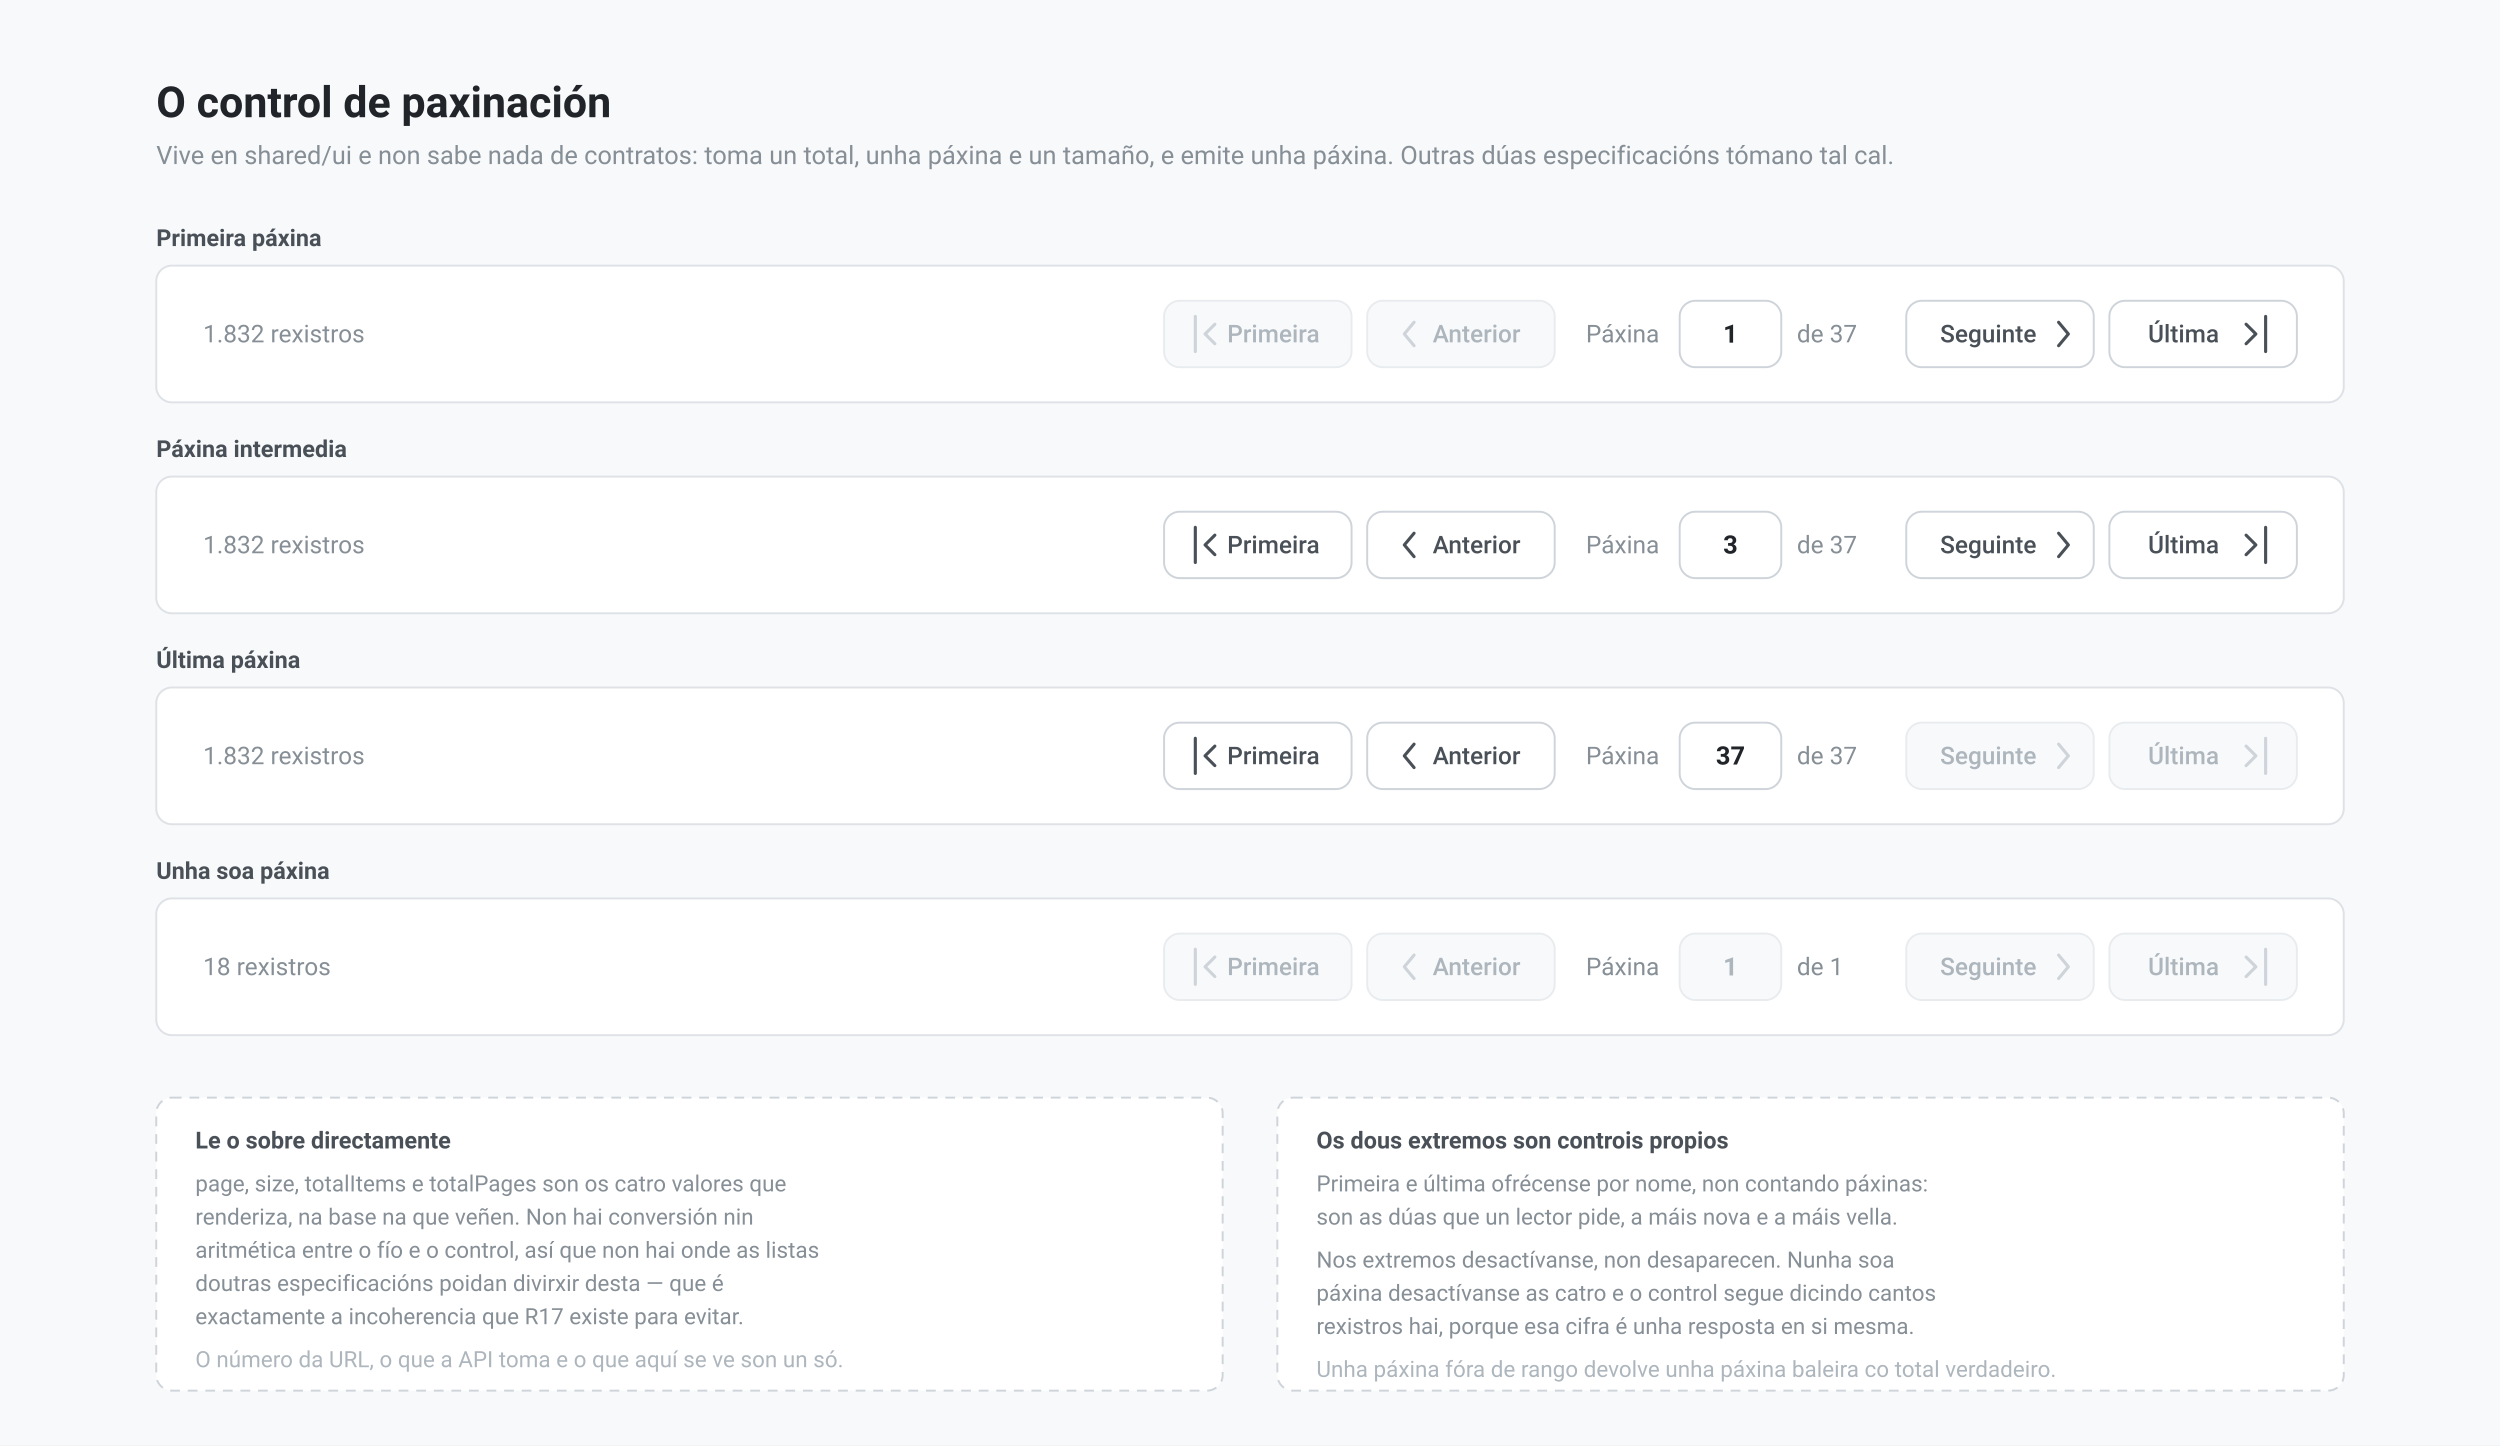
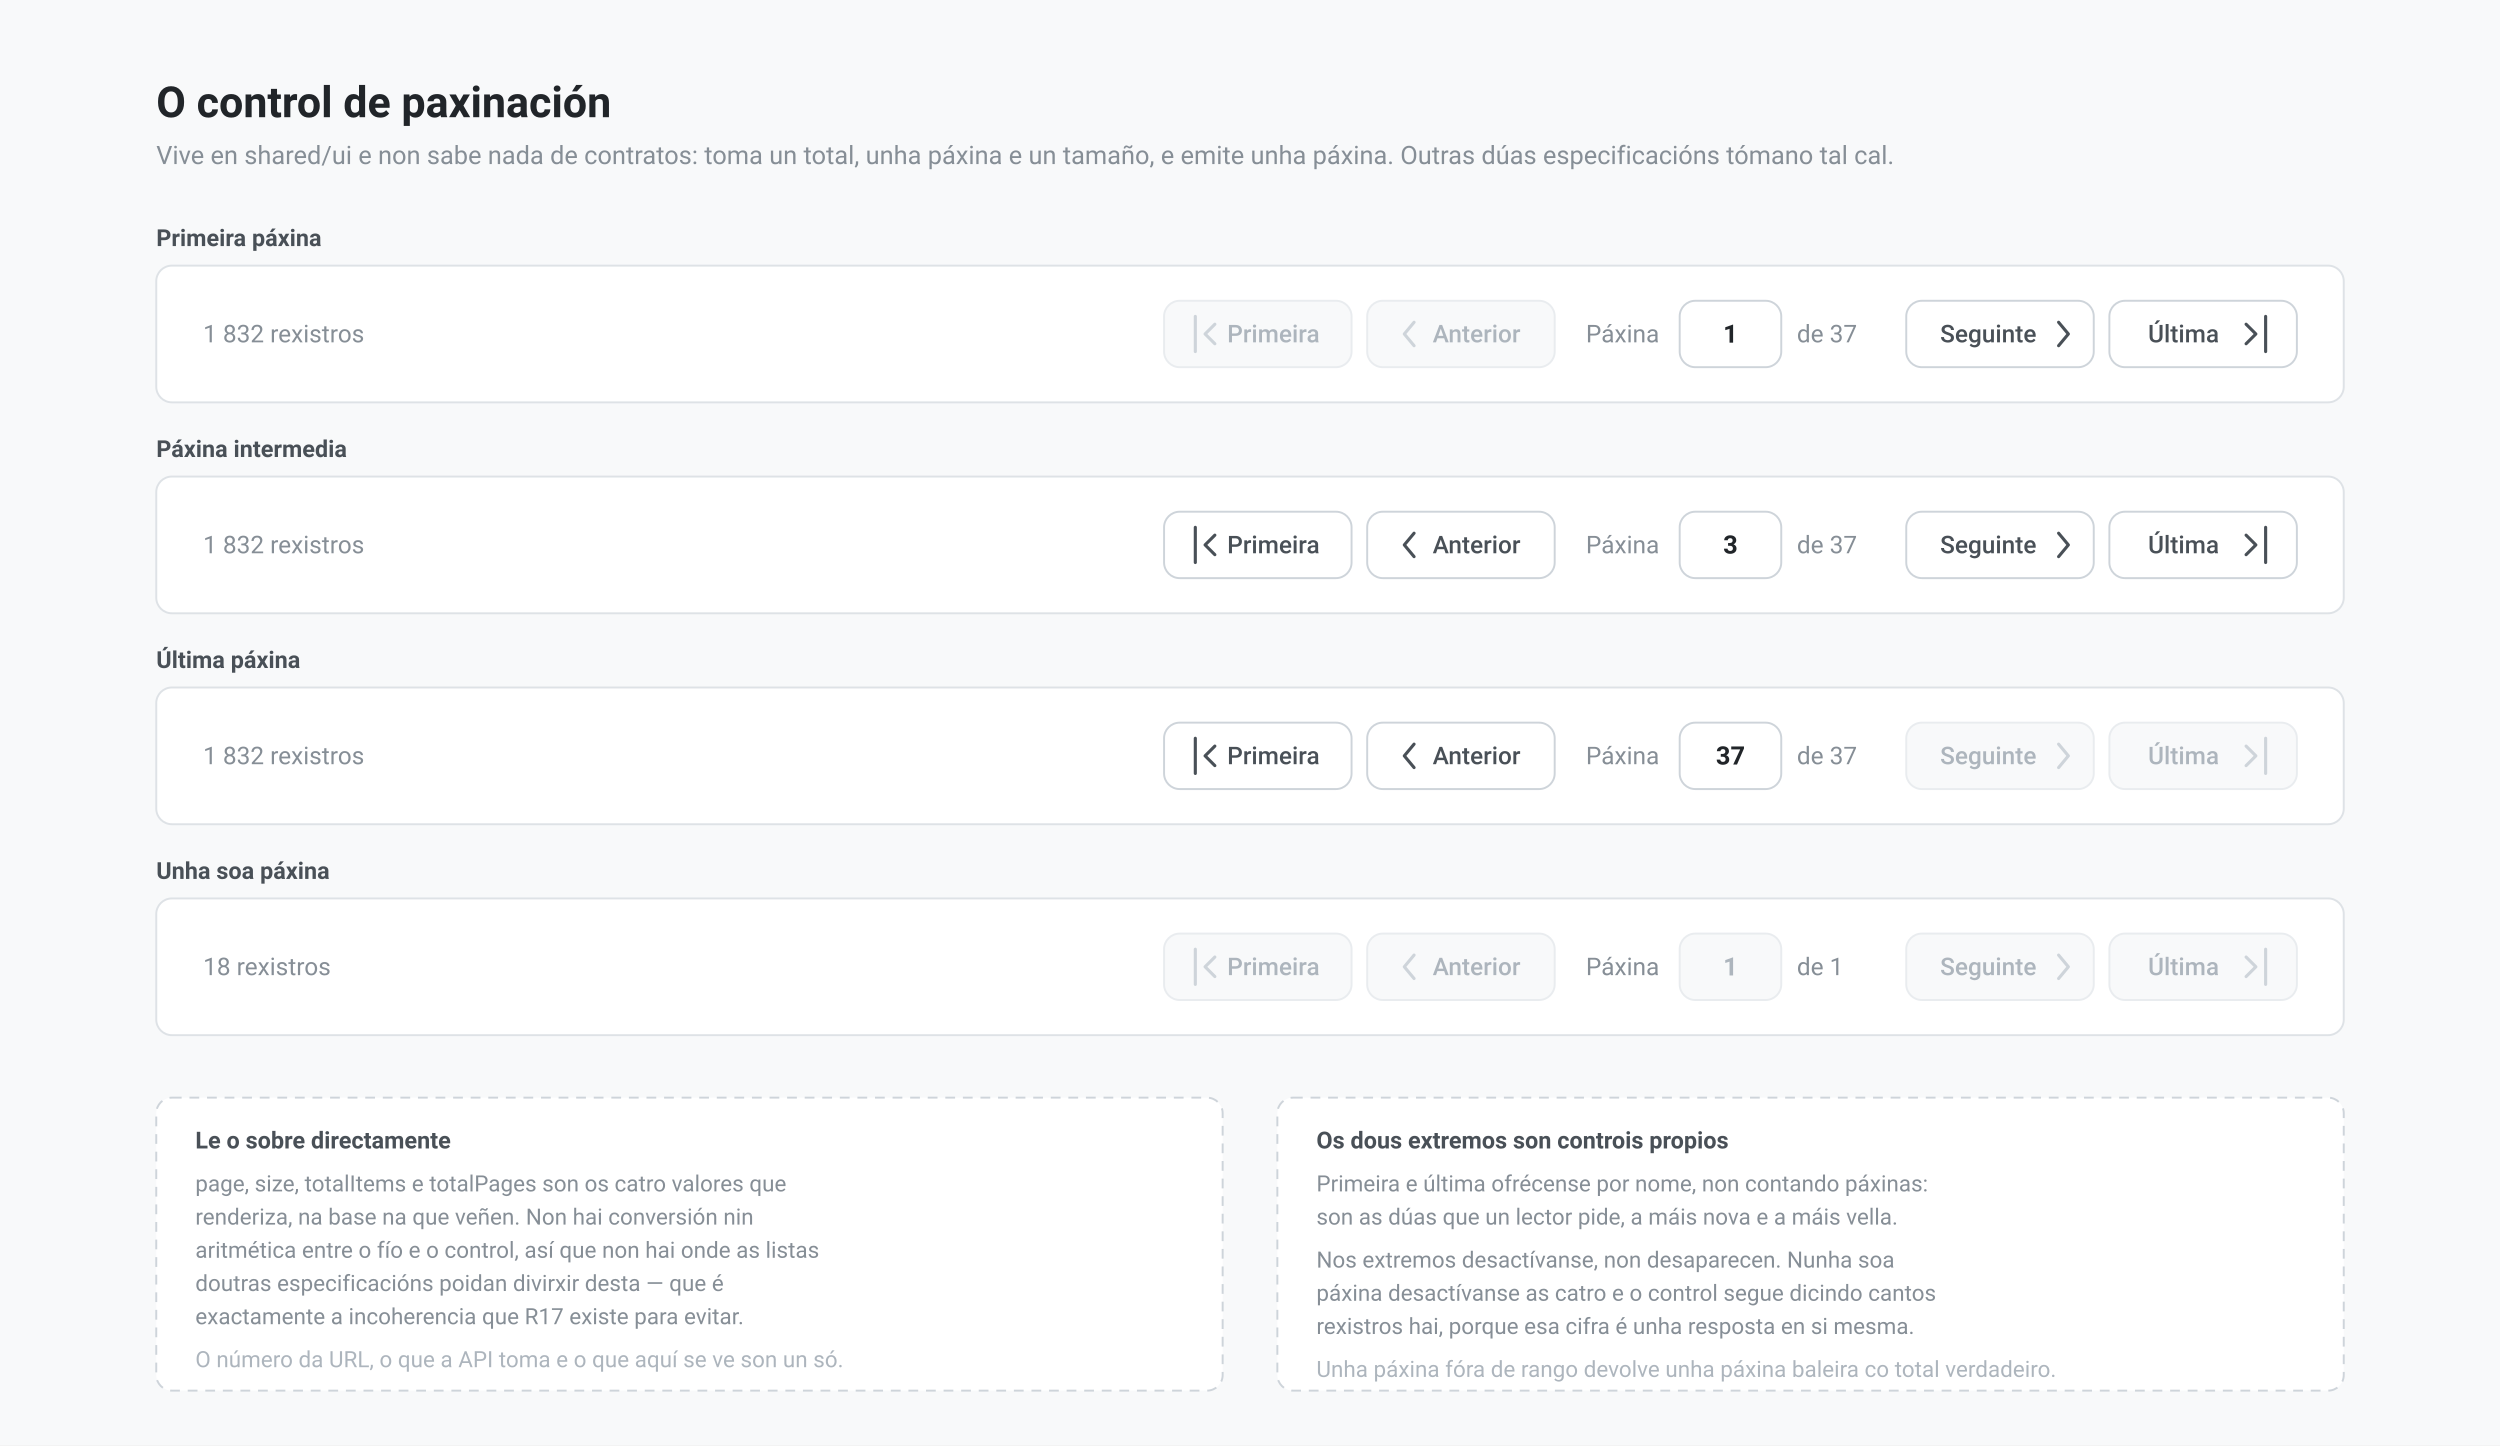
<svg xmlns="http://www.w3.org/2000/svg" width="1280" height="740" viewBox="0 0 1280 740" font-family="-apple-system, BlinkMacSystemFont, 'Segoe UI', Roboto, 'Helvetica Neue', Arial, sans-serif">
  <rect width="1280" height="740" fill="#f8f9fa" />
  <text x="80" y="60" font-size="22" font-weight="700" fill="#212529">O control de paxinación</text>
  <text x="80" y="84" font-size="13" fill="#868e96">Vive en shared/ui e non sabe nada de contratos: toma un total, unha páxina e un tamaño, e emite unha páxina. Outras dúas especificacións tómano tal cal.</text>
  <text x="80" y="126" font-size="12" font-weight="600" fill="#495057">Primeira páxina</text>
  <rect x="80" y="136" width="1120" height="70" rx="8" fill="#ffffff" stroke="#dee2e6" />
-   <text x="104" y="171" dominant-baseline="central" font-size="12.5" fill="#868e96">1.832 rexistros</text>
+   <text x="104" y="171" dominant-baseline="central" font-size="12.5" fill="#868e96">1 832 rexistros</text>
  <rect x="596" y="154" width="96" height="34" rx="8" fill="#f8f9fa" stroke="#e9ecef" />
  <text x="652" y="171" text-anchor="middle" dominant-baseline="central" font-size="12.5" font-weight="500" fill="#adb5bd">Primeira</text>
  <g stroke="#ced4da" stroke-width="1.6" fill="none" stroke-linecap="round" stroke-linejoin="round">
    <path d="M622 166 l-5 5 l5 5 M612 162 v18" />
  </g>
  <rect x="700" y="154" width="96" height="34" rx="8" fill="#f8f9fa" stroke="#e9ecef" />
  <text x="756" y="171" text-anchor="middle" dominant-baseline="central" font-size="12.5" font-weight="500" fill="#adb5bd">Anterior</text>
  <path d="M724 165 l-5 6 l5 6" stroke="#ced4da" stroke-width="1.6" fill="none" stroke-linecap="round" stroke-linejoin="round" />
  <text x="812" y="171" dominant-baseline="central" font-size="12.5" fill="#868e96">Páxina</text>
  <rect x="860" y="154" width="52" height="34" rx="8" fill="#ffffff" stroke="#ced4da" />
  <text x="886" y="171" text-anchor="middle" dominant-baseline="central" font-size="13" font-weight="600" fill="#212529">1</text>
  <text x="920" y="171" dominant-baseline="central" font-size="12.5" fill="#868e96">de 37</text>
  <rect x="976" y="154" width="96" height="34" rx="8" fill="#ffffff" stroke="#ced4da" />
  <text x="1018" y="171" text-anchor="middle" dominant-baseline="central" font-size="12.5" font-weight="500" fill="#495057">Seguinte</text>
  <path d="M1054 165 l5 6 l-5 6" stroke="#495057" stroke-width="1.6" fill="none" stroke-linecap="round" stroke-linejoin="round" />
  <rect x="1080" y="154" width="96" height="34" rx="8" fill="#ffffff" stroke="#ced4da" />
  <text x="1118" y="171" text-anchor="middle" dominant-baseline="central" font-size="12.5" font-weight="500" fill="#495057">Última</text>
  <g stroke="#495057" stroke-width="1.6" fill="none" stroke-linecap="round" stroke-linejoin="round">
    <path d="M1150 166 l5 5 l-5 5 M1160 162 v18" />
  </g>
  <text x="80" y="234" font-size="12" font-weight="600" fill="#495057">Páxina intermedia</text>
  <rect x="80" y="244" width="1120" height="70" rx="8" fill="#ffffff" stroke="#dee2e6" />
-   <text x="104" y="279" dominant-baseline="central" font-size="12.5" fill="#868e96">1.832 rexistros</text>
+   <text x="104" y="279" dominant-baseline="central" font-size="12.5" fill="#868e96">1 832 rexistros</text>
  <rect x="596" y="262" width="96" height="34" rx="8" fill="#ffffff" stroke="#ced4da" />
  <text x="652" y="279" text-anchor="middle" dominant-baseline="central" font-size="12.5" font-weight="500" fill="#495057">Primeira</text>
  <g stroke="#495057" stroke-width="1.6" fill="none" stroke-linecap="round" stroke-linejoin="round">
    <path d="M622 274 l-5 5 l5 5 M612 270 v18" />
  </g>
  <rect x="700" y="262" width="96" height="34" rx="8" fill="#ffffff" stroke="#ced4da" />
  <text x="756" y="279" text-anchor="middle" dominant-baseline="central" font-size="12.5" font-weight="500" fill="#495057">Anterior</text>
  <path d="M724 273 l-5 6 l5 6" stroke="#495057" stroke-width="1.6" fill="none" stroke-linecap="round" stroke-linejoin="round" />
  <text x="812" y="279" dominant-baseline="central" font-size="12.5" fill="#868e96">Páxina</text>
  <rect x="860" y="262" width="52" height="34" rx="8" fill="#ffffff" stroke="#ced4da" />
  <text x="886" y="279" text-anchor="middle" dominant-baseline="central" font-size="13" font-weight="600" fill="#212529">3</text>
  <text x="920" y="279" dominant-baseline="central" font-size="12.5" fill="#868e96">de 37</text>
  <rect x="976" y="262" width="96" height="34" rx="8" fill="#ffffff" stroke="#ced4da" />
  <text x="1018" y="279" text-anchor="middle" dominant-baseline="central" font-size="12.5" font-weight="500" fill="#495057">Seguinte</text>
  <path d="M1054 273 l5 6 l-5 6" stroke="#495057" stroke-width="1.6" fill="none" stroke-linecap="round" stroke-linejoin="round" />
  <rect x="1080" y="262" width="96" height="34" rx="8" fill="#ffffff" stroke="#ced4da" />
  <text x="1118" y="279" text-anchor="middle" dominant-baseline="central" font-size="12.5" font-weight="500" fill="#495057">Última</text>
  <g stroke="#495057" stroke-width="1.6" fill="none" stroke-linecap="round" stroke-linejoin="round">
    <path d="M1150 274 l5 5 l-5 5 M1160 270 v18" />
  </g>
  <text x="80" y="342" font-size="12" font-weight="600" fill="#495057">Última páxina</text>
  <rect x="80" y="352" width="1120" height="70" rx="8" fill="#ffffff" stroke="#dee2e6" />
-   <text x="104" y="387" dominant-baseline="central" font-size="12.5" fill="#868e96">1.832 rexistros</text>
+   <text x="104" y="387" dominant-baseline="central" font-size="12.5" fill="#868e96">1 832 rexistros</text>
  <rect x="596" y="370" width="96" height="34" rx="8" fill="#ffffff" stroke="#ced4da" />
  <text x="652" y="387" text-anchor="middle" dominant-baseline="central" font-size="12.5" font-weight="500" fill="#495057">Primeira</text>
  <g stroke="#495057" stroke-width="1.6" fill="none" stroke-linecap="round" stroke-linejoin="round">
    <path d="M622 382 l-5 5 l5 5 M612 378 v18" />
  </g>
  <rect x="700" y="370" width="96" height="34" rx="8" fill="#ffffff" stroke="#ced4da" />
  <text x="756" y="387" text-anchor="middle" dominant-baseline="central" font-size="12.5" font-weight="500" fill="#495057">Anterior</text>
  <path d="M724 381 l-5 6 l5 6" stroke="#495057" stroke-width="1.6" fill="none" stroke-linecap="round" stroke-linejoin="round" />
  <text x="812" y="387" dominant-baseline="central" font-size="12.5" fill="#868e96">Páxina</text>
  <rect x="860" y="370" width="52" height="34" rx="8" fill="#ffffff" stroke="#ced4da" />
  <text x="886" y="387" text-anchor="middle" dominant-baseline="central" font-size="13" font-weight="600" fill="#212529">37</text>
  <text x="920" y="387" dominant-baseline="central" font-size="12.5" fill="#868e96">de 37</text>
  <rect x="976" y="370" width="96" height="34" rx="8" fill="#f8f9fa" stroke="#e9ecef" />
  <text x="1018" y="387" text-anchor="middle" dominant-baseline="central" font-size="12.5" font-weight="500" fill="#adb5bd">Seguinte</text>
  <path d="M1054 381 l5 6 l-5 6" stroke="#ced4da" stroke-width="1.6" fill="none" stroke-linecap="round" stroke-linejoin="round" />
  <rect x="1080" y="370" width="96" height="34" rx="8" fill="#f8f9fa" stroke="#e9ecef" />
  <text x="1118" y="387" text-anchor="middle" dominant-baseline="central" font-size="12.5" font-weight="500" fill="#adb5bd">Última</text>
  <g stroke="#ced4da" stroke-width="1.6" fill="none" stroke-linecap="round" stroke-linejoin="round">
    <path d="M1150 382 l5 5 l-5 5 M1160 378 v18" />
  </g>
  <text x="80" y="450" font-size="12" font-weight="600" fill="#495057">Unha soa páxina</text>
  <rect x="80" y="460" width="1120" height="70" rx="8" fill="#ffffff" stroke="#dee2e6" />
  <text x="104" y="495" dominant-baseline="central" font-size="12.5" fill="#868e96">18 rexistros</text>
  <rect x="596" y="478" width="96" height="34" rx="8" fill="#f8f9fa" stroke="#e9ecef" />
  <text x="652" y="495" text-anchor="middle" dominant-baseline="central" font-size="12.5" font-weight="500" fill="#adb5bd">Primeira</text>
  <g stroke="#ced4da" stroke-width="1.6" fill="none" stroke-linecap="round" stroke-linejoin="round">
    <path d="M622 490 l-5 5 l5 5 M612 486 v18" />
  </g>
  <rect x="700" y="478" width="96" height="34" rx="8" fill="#f8f9fa" stroke="#e9ecef" />
  <text x="756" y="495" text-anchor="middle" dominant-baseline="central" font-size="12.5" font-weight="500" fill="#adb5bd">Anterior</text>
  <path d="M724 489 l-5 6 l5 6" stroke="#ced4da" stroke-width="1.6" fill="none" stroke-linecap="round" stroke-linejoin="round" />
  <text x="812" y="495" dominant-baseline="central" font-size="12.5" fill="#868e96">Páxina</text>
  <rect x="860" y="478" width="52" height="34" rx="8" fill="#f8f9fa" stroke="#e9ecef" />
  <text x="886" y="495" text-anchor="middle" dominant-baseline="central" font-size="13" font-weight="600" fill="#adb5bd">1</text>
  <text x="920" y="495" dominant-baseline="central" font-size="12.5" fill="#868e96">de 1</text>
  <rect x="976" y="478" width="96" height="34" rx="8" fill="#f8f9fa" stroke="#e9ecef" />
  <text x="1018" y="495" text-anchor="middle" dominant-baseline="central" font-size="12.5" font-weight="500" fill="#adb5bd">Seguinte</text>
  <path d="M1054 489 l5 6 l-5 6" stroke="#ced4da" stroke-width="1.6" fill="none" stroke-linecap="round" stroke-linejoin="round" />
  <rect x="1080" y="478" width="96" height="34" rx="8" fill="#f8f9fa" stroke="#e9ecef" />
  <text x="1118" y="495" text-anchor="middle" dominant-baseline="central" font-size="12.5" font-weight="500" fill="#adb5bd">Última</text>
  <g stroke="#ced4da" stroke-width="1.6" fill="none" stroke-linecap="round" stroke-linejoin="round">
    <path d="M1150 490 l5 5 l-5 5 M1160 486 v18" />
  </g>
  <rect x="80" y="562" width="546" height="150" rx="8" fill="#ffffff" stroke="#ced4da" stroke-dasharray="5 4" />
  <text x="100" y="588" font-size="12" font-weight="600" fill="#495057">Le o sobre directamente</text>
  <text x="100" y="610" font-size="11.5" fill="#868e96">page, size, totalItems e totalPages son os catro valores que</text>
  <text x="100" y="627" font-size="11.5" fill="#868e96">renderiza, na base na que veñen. Non hai conversión nin</text>
  <text x="100" y="644" font-size="11.5" fill="#868e96">aritmética entre o fío e o control, así que non hai onde as listas</text>
  <text x="100" y="661" font-size="11.5" fill="#868e96">doutras especificacións poidan divirxir desta — que é</text>
  <text x="100" y="678" font-size="11.5" fill="#868e96">exactamente a incoherencia que R17 existe para evitar.</text>
  <text x="100" y="700" font-size="11.5" fill="#adb5bd">O número da URL, o que a API toma e o que aquí se ve son un só.</text>
  <rect x="654" y="562" width="546" height="150" rx="8" fill="#ffffff" stroke="#ced4da" stroke-dasharray="5 4" />
  <text x="674" y="588" font-size="12" font-weight="600" fill="#495057">Os dous extremos son controis propios</text>
  <text x="674" y="610" font-size="11.5" fill="#868e96">Primeira e última ofrécense por nome, non contando páxinas:</text>
  <text x="674" y="627" font-size="11.5" fill="#868e96">son as dúas que un lector pide, a máis nova e a máis vella.</text>
  <text x="674" y="649" font-size="11.5" fill="#868e96">Nos extremos desactívanse, non desaparecen. Nunha soa</text>
  <text x="674" y="666" font-size="11.5" fill="#868e96">páxina desactívanse as catro e o control segue dicindo cantos</text>
  <text x="674" y="683" font-size="11.5" fill="#868e96">rexistros hai, porque esa cifra é unha resposta en si mesma.</text>
  <text x="674" y="705" font-size="11.5" fill="#adb5bd">Unha páxina fóra de rango devolve unha páxina baleira co total verdadeiro.</text>
</svg>
